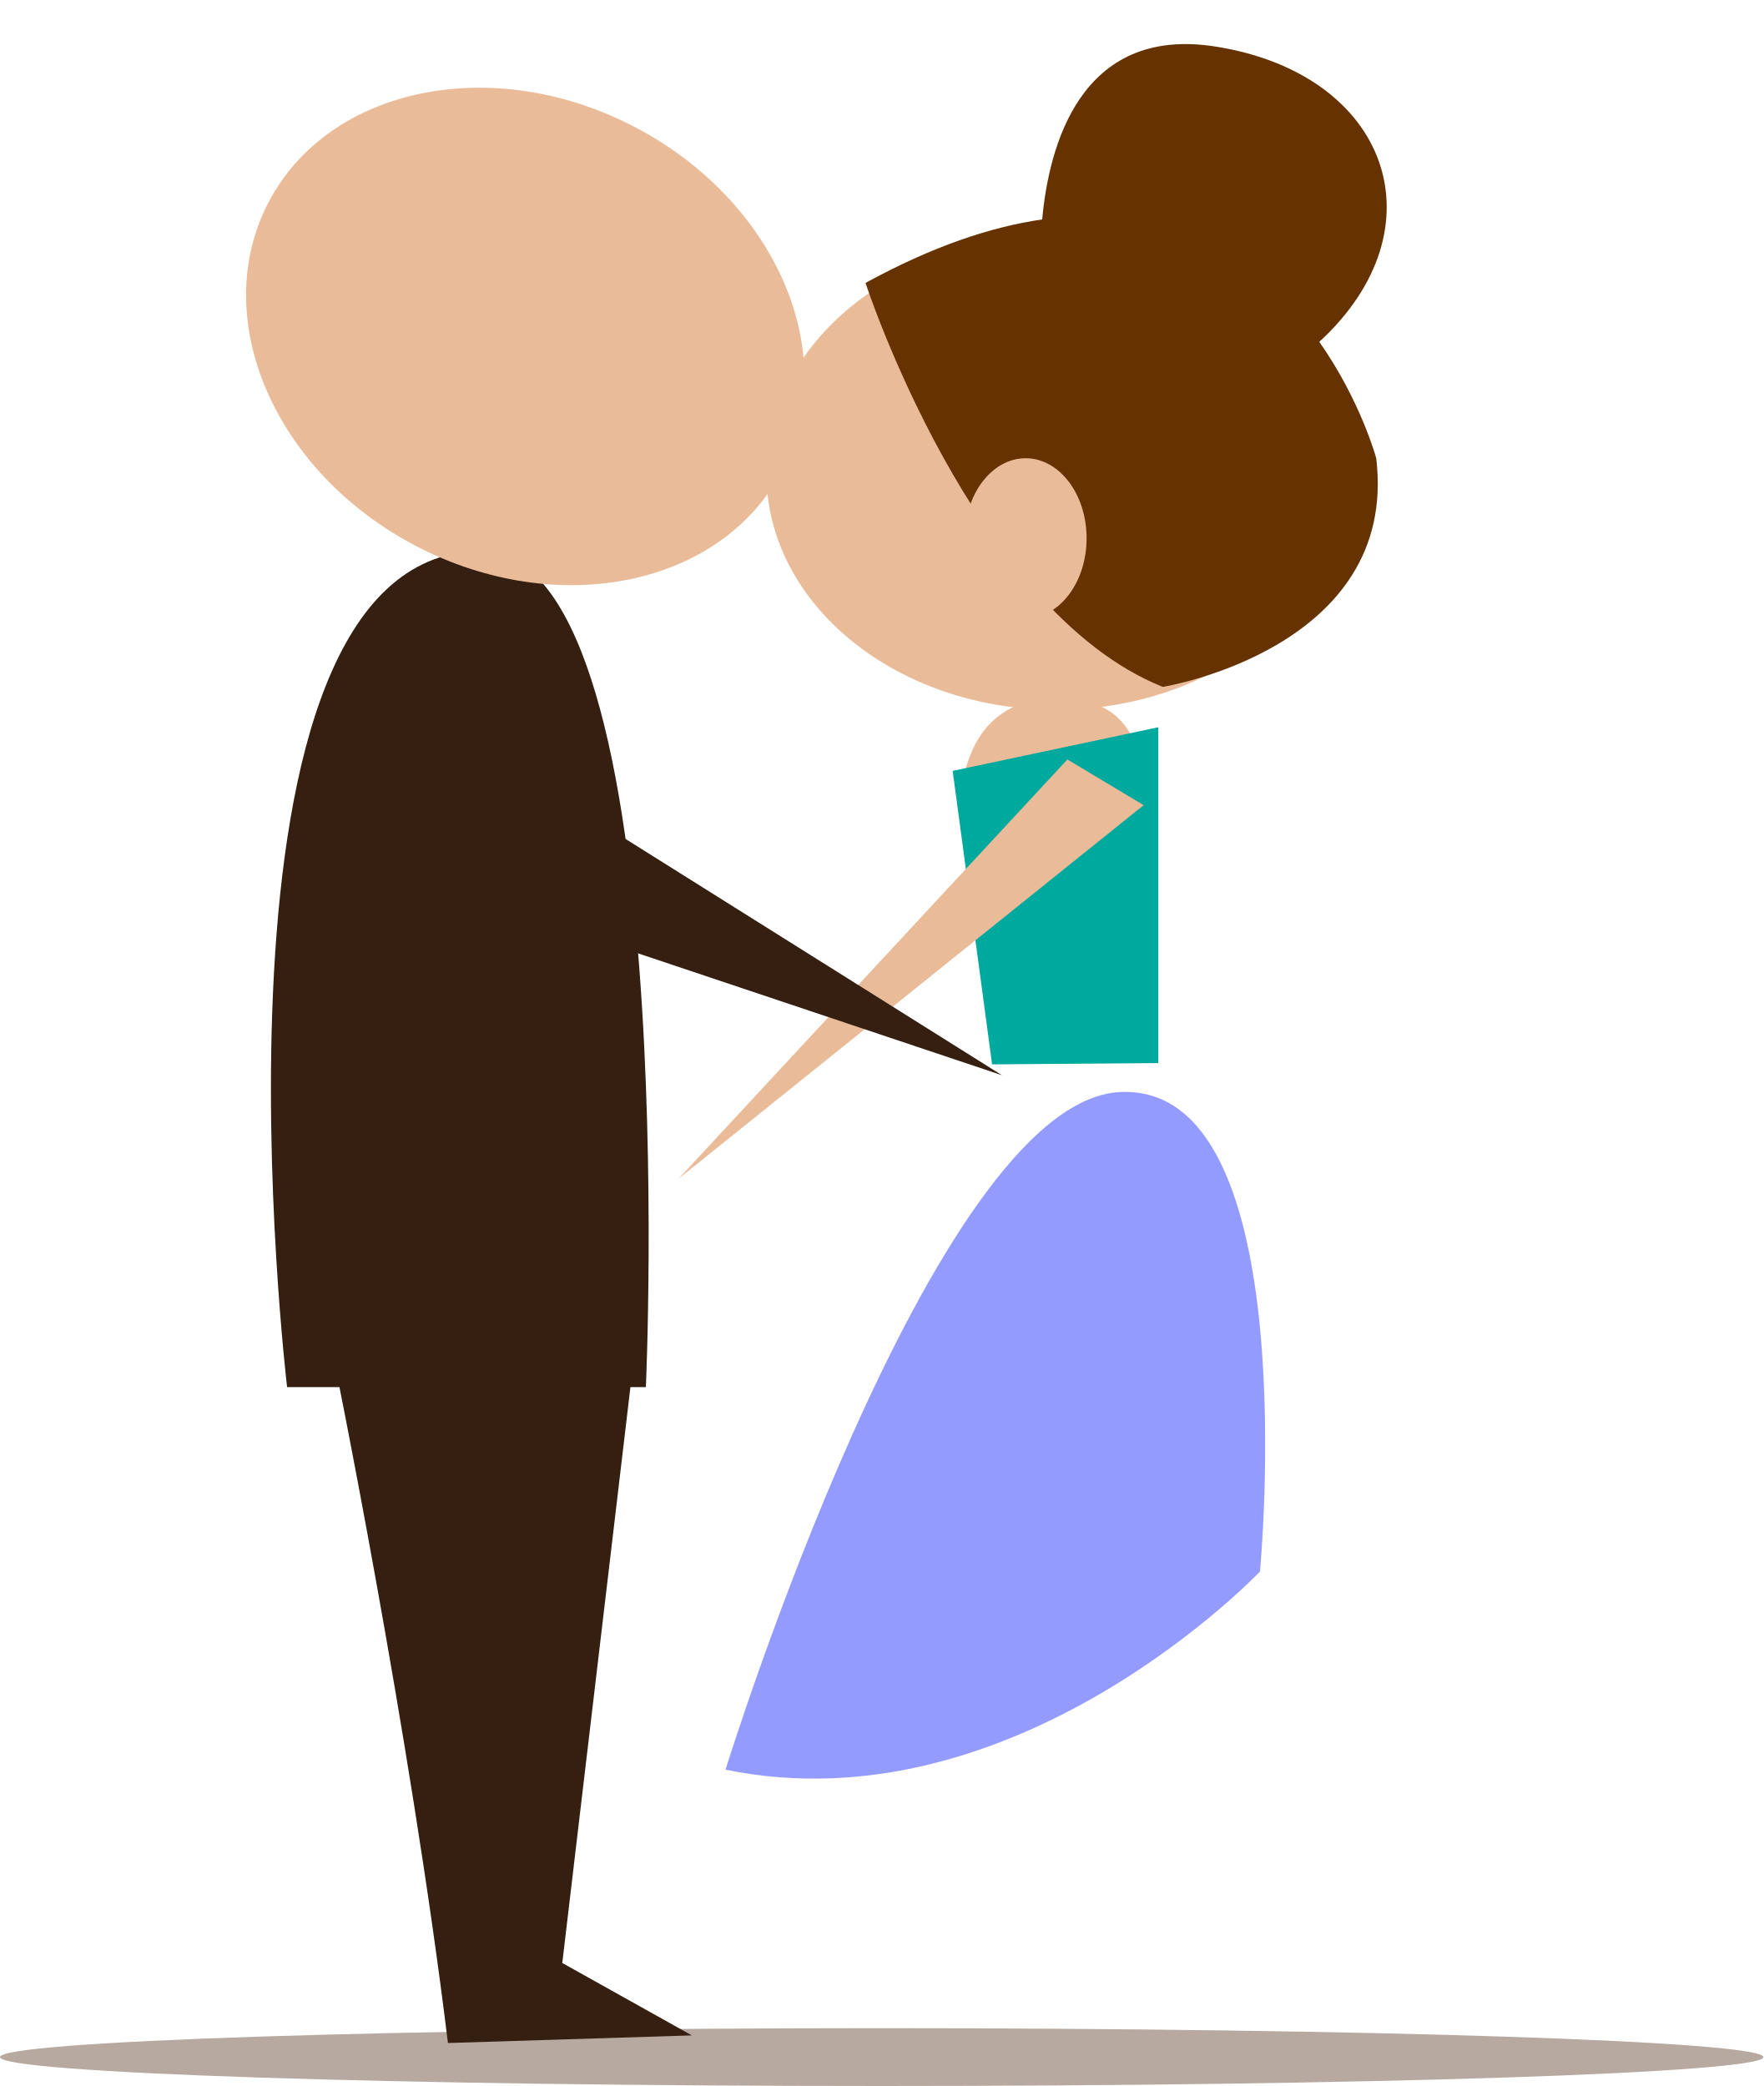
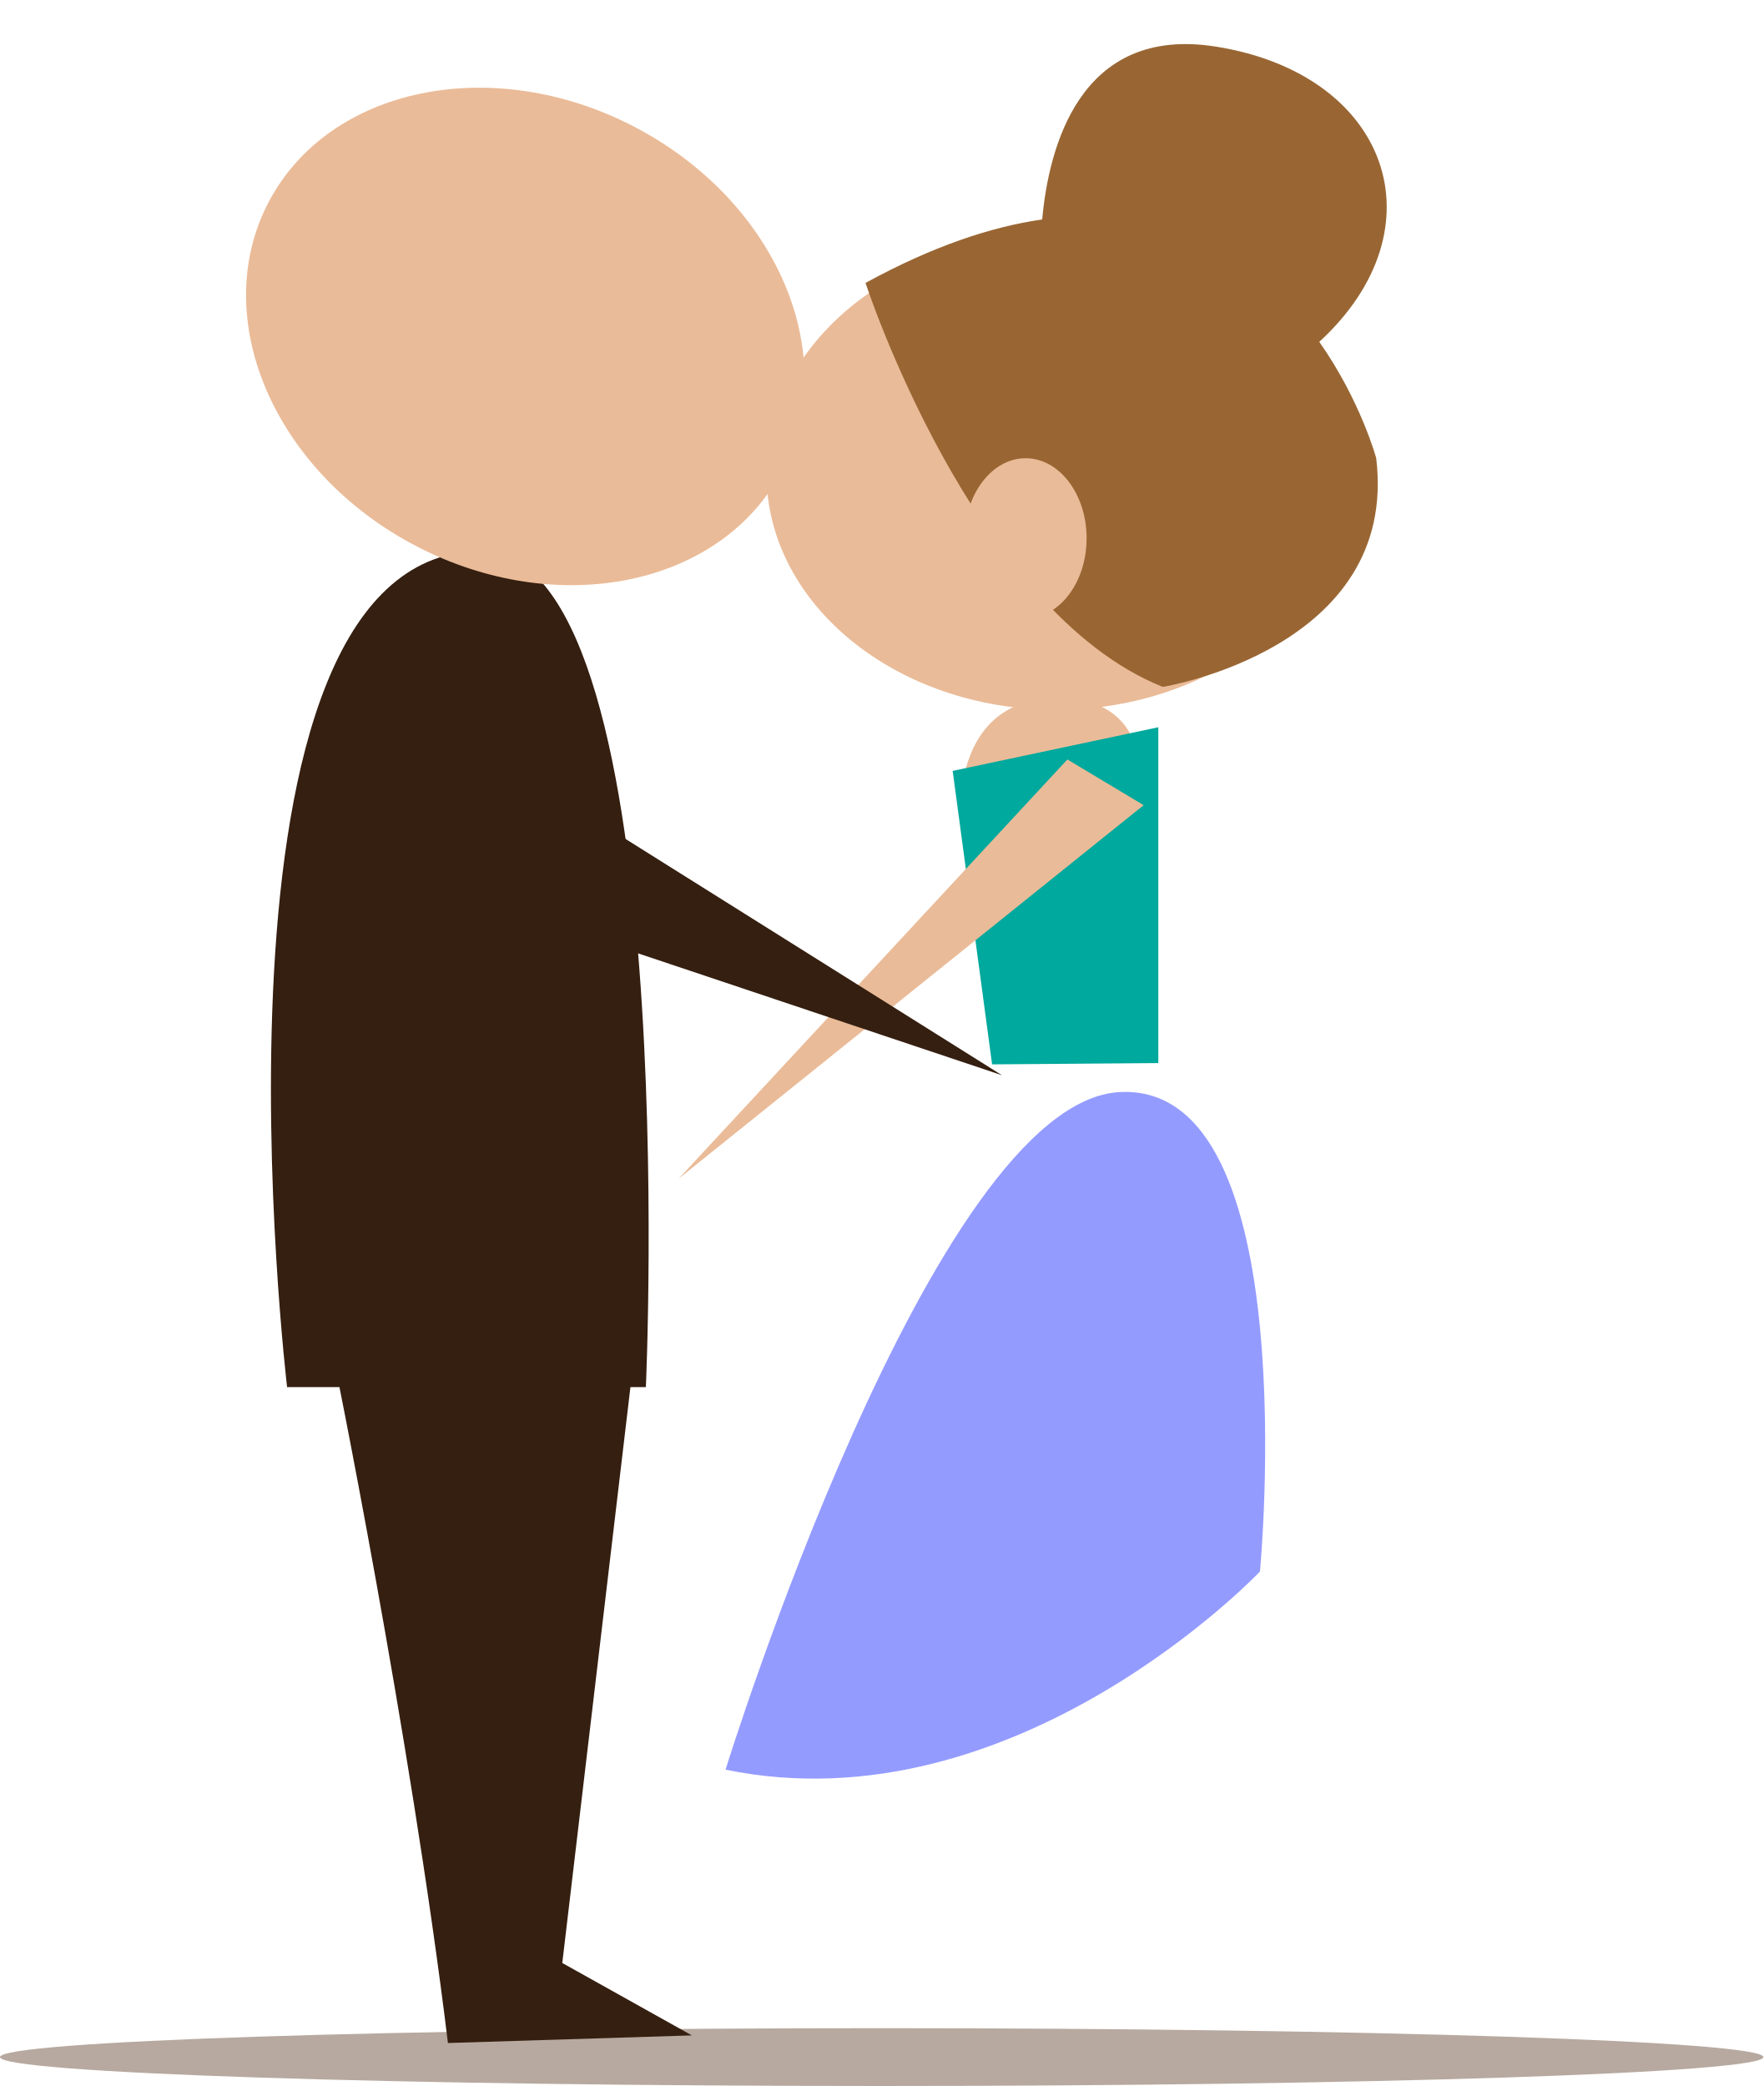
<svg xmlns="http://www.w3.org/2000/svg" version="1.1" id="Layer_1" x="0px" y="0px" width="155.966px" height="184.509px" viewBox="0 0 155.966 184.509" enable-background="new 0 0 155.966 184.509" xml:space="preserve">
  <g>
    <ellipse fill="#B7A99F" cx="77.983" cy="181.952" rx="77.983" ry="2.557" />
    <g>
      <path fill="#949BFF" d="M64.171,156.529c0,0,18.285-59.045,34.853-59.933c16.568-0.889,12.415,42.409,12.415,42.409    S89.841,161.808,64.171,156.529z" />
      <ellipse fill="#EABB98" cx="93.41" cy="41.881" rx="25.619" ry="20.9" />
-       <path fill="#663300" d="M116.688,30.236c10.937-10.051,6.209-23.657-9.122-26.11C95.475,2.191,92.752,13.093,92.178,19.41    c-4.543,0.654-9.723,2.386-15.625,5.615c0,0,9.439,28.991,26.293,35.732c0,0,20.9-3.372,18.877-20.226    C121.724,40.532,120.354,35.451,116.688,30.236z" />
+       <path fill="#996633" d="M116.688,30.236c10.937-10.051,6.209-23.657-9.122-26.11C95.475,2.191,92.752,13.093,92.178,19.41    c-4.543,0.654-9.723,2.386-15.625,5.615c0,0,9.439,28.991,26.293,35.732c0,0,20.9-3.372,18.877-20.226    C121.724,40.532,120.354,35.451,116.688,30.236z" />
      <path fill="#EABB98" d="M84.97,73.242c0,0-1.348-12.136,9.439-11.461c10.787,0.674,5.193,16.033,5.193,16.033L84.97,73.242z" />
      <polygon fill="#00A99D" points="84.261,68.186 87.747,94.145 102.45,94.031 102.45,64.325   " />
      <polygon fill="#EABB98" points="94.408,67.175 60.025,104.255 101.151,71.219   " />
      <ellipse fill="#EABB98" cx="90.712" cy="47.611" rx="5.394" ry="7.079" />
    </g>
    <path fill="#351F10" d="M25.393,122.693h31.732c0,0,3.378-74.437-14.832-73.958C16.674,49.41,25.393,122.693,25.393,122.693z" />
    <polygon fill="#351F10" points="33.529,60.523 88.623,95.106 36.562,77.669  " />
    <g>
-       <ellipse transform="matrix(-0.8867 -0.4624 0.4624 -0.8867 73.8962 77.6304)" fill="#EABB98" cx="46.461" cy="29.76" rx="25.621" ry="20.902" />
-       <path fill="#CCCC33" d="M49.27-85.578l11.537-4.628l29.157-12.167l11.304-8.552c0,0-34.344-33.248-54.161-6.955    C32.298-98.23,49.27-85.578,49.27-85.578z" />
+       <ellipse transform="matrix(-0.4624 0.8867 -0.8867 -0.4624 94.3293 2.3234)" fill="#EABB98" cx="46.46" cy="29.759" rx="20.903" ry="25.622" />
      <circle fill="#EABB98" cx="46.968" cy="33.844" r="7.079" />
    </g>
-     <path fill="#351F10" d="M29.427,119.693c0,0,6.821,33.372,10.192,61.014l21.574-0.674l-11.461-6.405l6.382-53.935H29.427z" />
+     <path fill="#351F10" d="M29.427,119.693c0,0,6.821,33.372,10.192,61.014l21.574-0.674l-11.461-6.405l6.382-53.935   C56.114,119.693,29.427,119.693,29.427,119.693z" />
  </g>
</svg>
